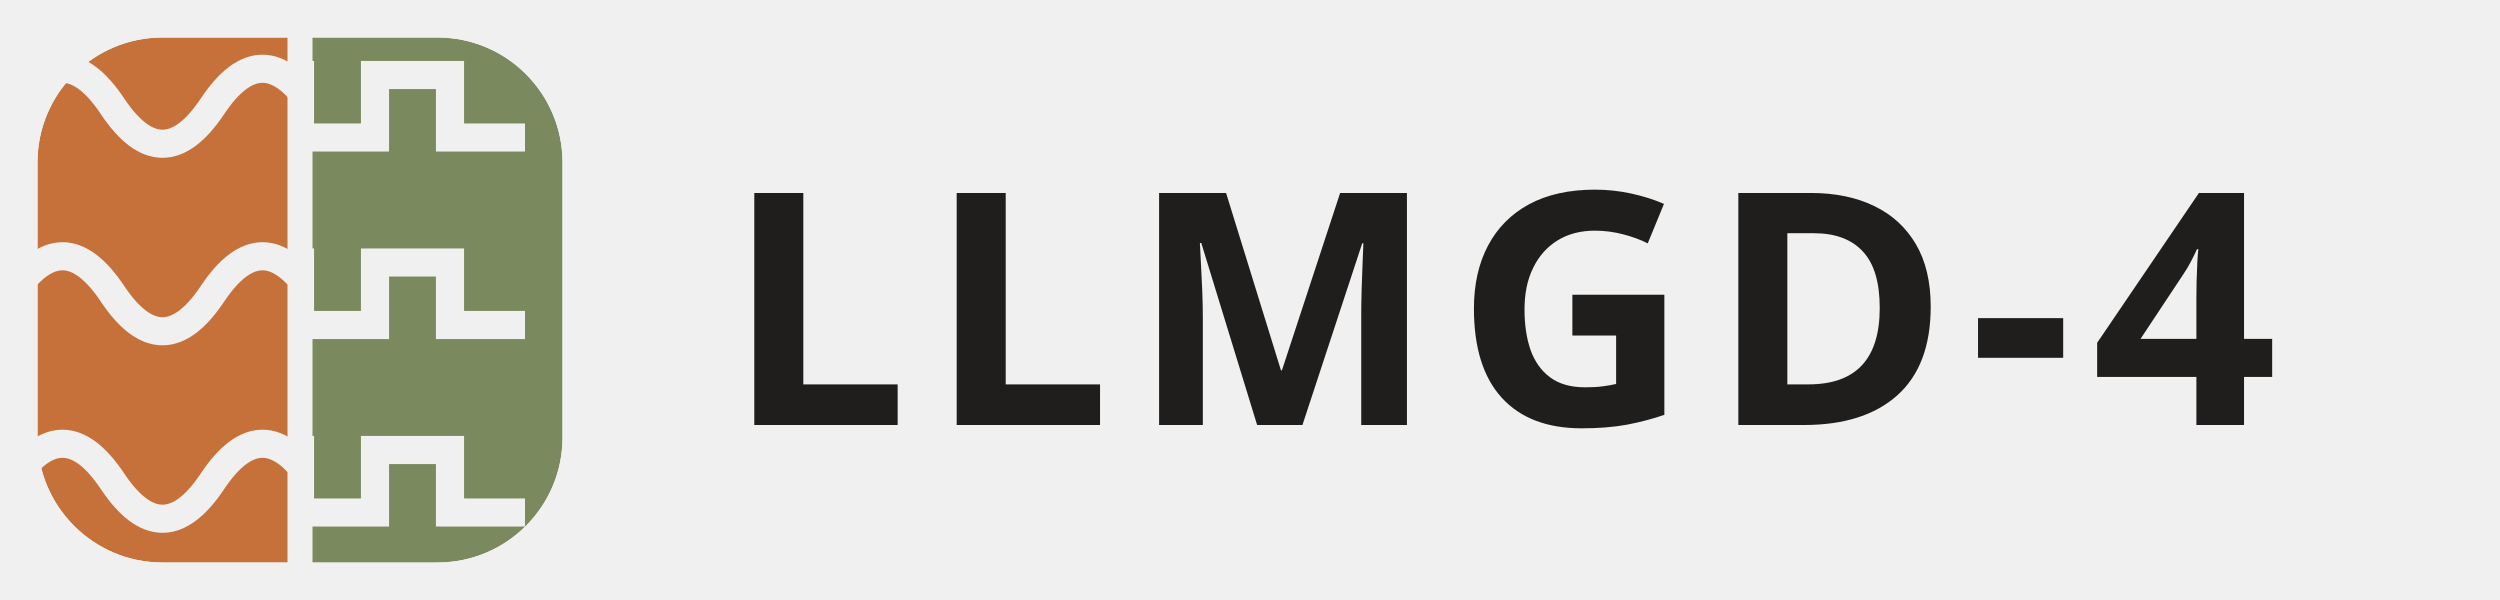
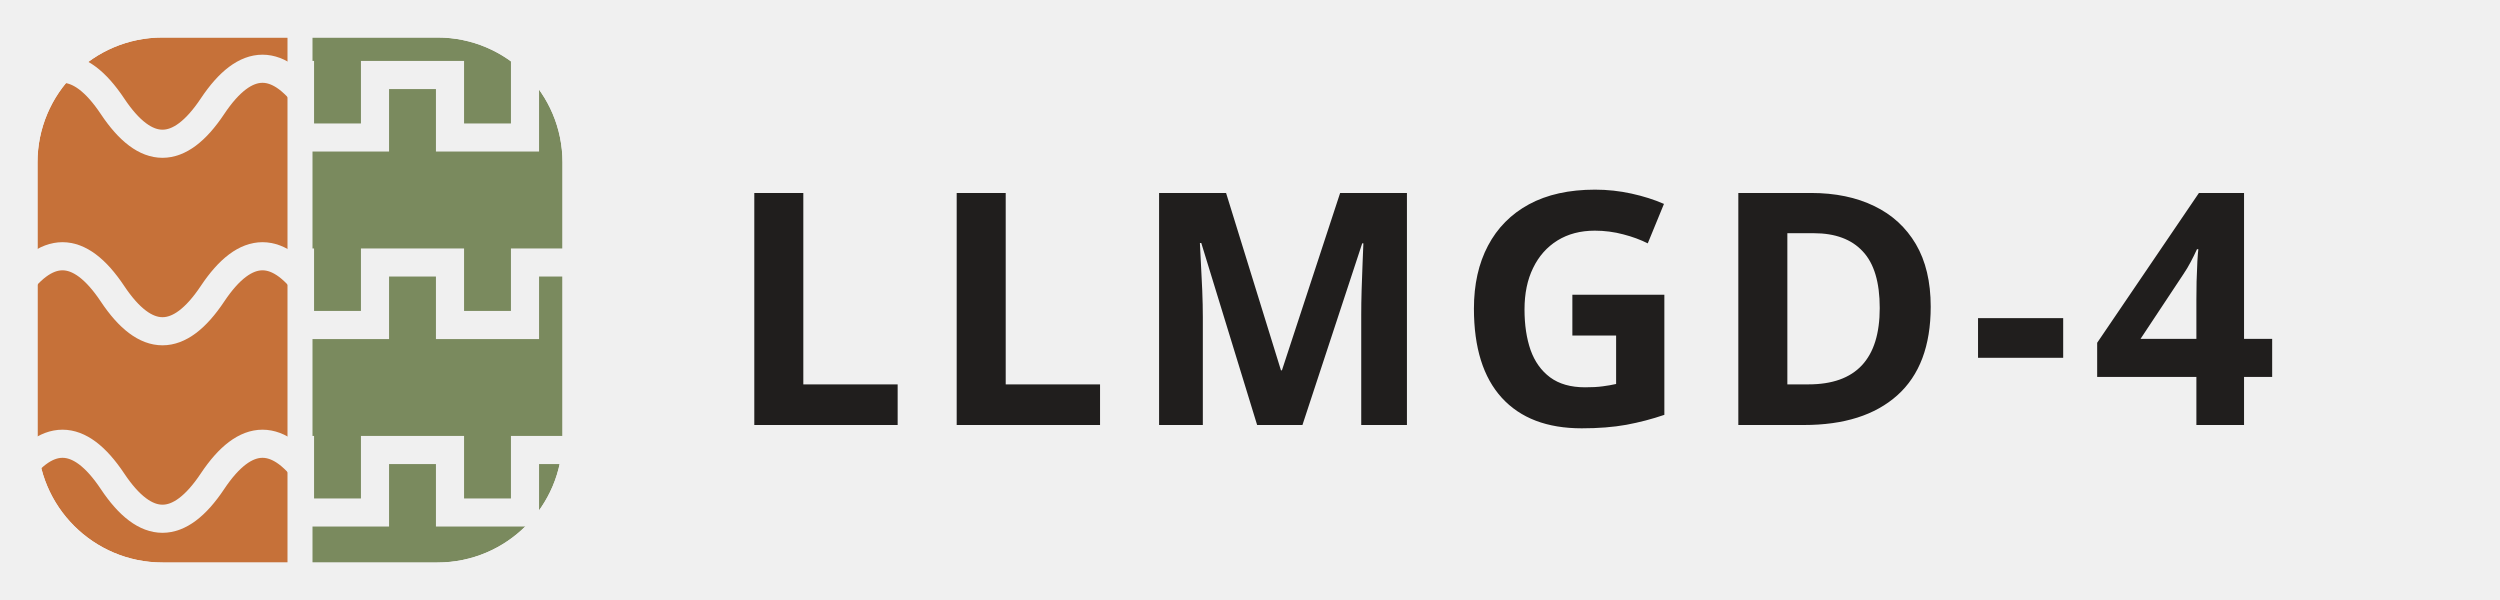
<svg xmlns="http://www.w3.org/2000/svg" viewBox="0 0 200 48">
  <g transform="scale(0.5)">
    <defs>
      <clipPath id="cq">
        <rect x="6" y="6" width="84" height="84" rx="20" />
      </clipPath>
      <mask id="mh">
        <rect width="96" height="96" fill="#fff" />
        <path d="M2 17 q8 -12 16 0 t16 0 t16 0 t16 0 t16 0 t16 0 M2 47 q8 -12 16 0 t16 0 t16 0 t16 0 t16 0 t16 0 M2 77 q8 -12 16 0 t16 0 t16 0 t16 0 t16 0 t16 0" fill="none" stroke="#000" stroke-width="4.5" stroke-linecap="round" />
      </mask>
      <mask id="mm">
        <rect width="96" height="96" fill="#fff" />
-         <path d="M2 22 h10 v-10 h12 v10 h12 v-10 h12 v10 h12 v-10 h12 v10 h12 M2 52 h10 v-10 h12 v10 h12 v-10 h12 v10 h12 v-10 h12 v10 h12 M2 82 h10 v-10 h12 v10 h12 v-10 h12 v10 h12 v-10 h12 v10 h12" fill="none" stroke="#000" stroke-width="4.5" />
+         <path d="M0 22 h12 v-10 h12 v10 h12 v-10 h12 v10 h12 v-10 h12 v10 h12 v-10 h12 M0 52 h12 v-10 h12 v10 h12 v-10 h12 v10 h12 v-10 h12 v10 h12 v-10 h12 M0 82 h12 v-10 h12 v10 h12 v-10 h12 v10 h12 v-10 h12 v10 h12 v-10 h12" fill="none" stroke="#000" stroke-width="4.5" />
      </mask>
    </defs>
    <g clip-path="url(#cq)">
      <rect x="0" y="0" width="46" height="96" fill="#c67139" mask="url(#mh)" />
      <rect x="50" y="0" width="46" height="96" fill="#7a8a5e" mask="url(#mm)" />
    </g>
  </g>
  <text x="58" y="34" font-family="'Outfit',system-ui,sans-serif" font-weight="700" font-size="26" letter-spacing="1.5" fill="#201e1d">LLMGD-4</text>
</svg>
